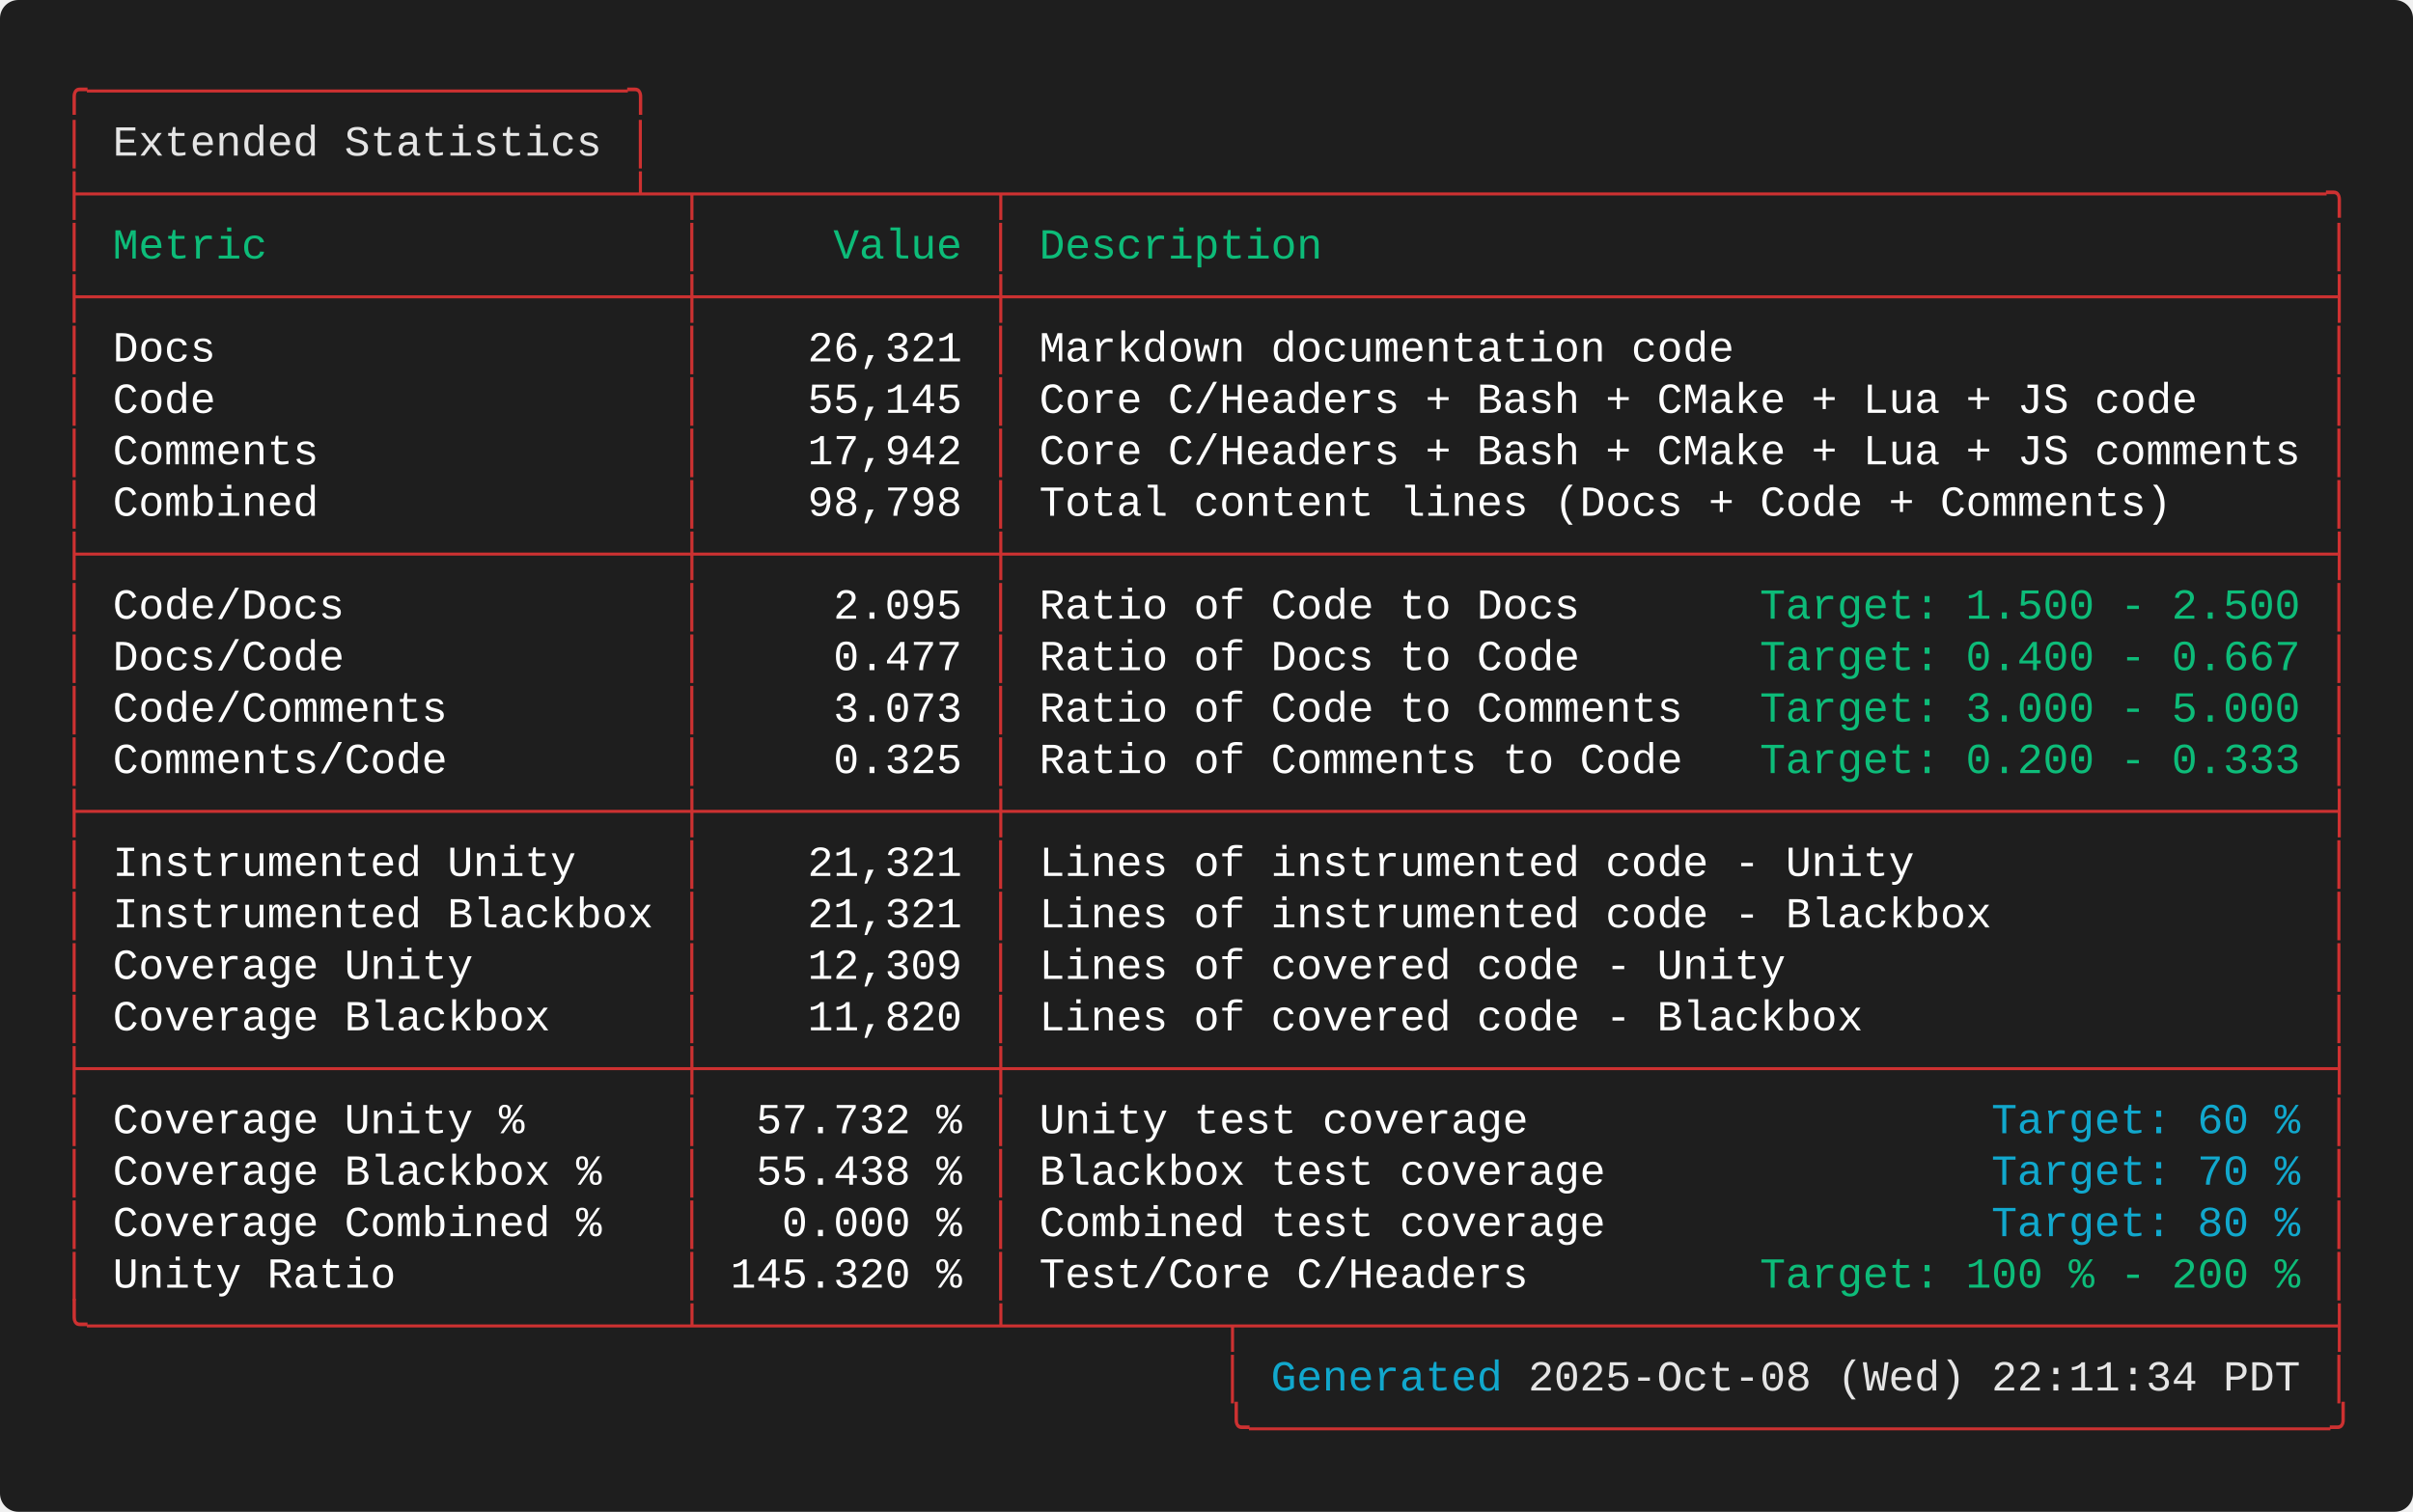
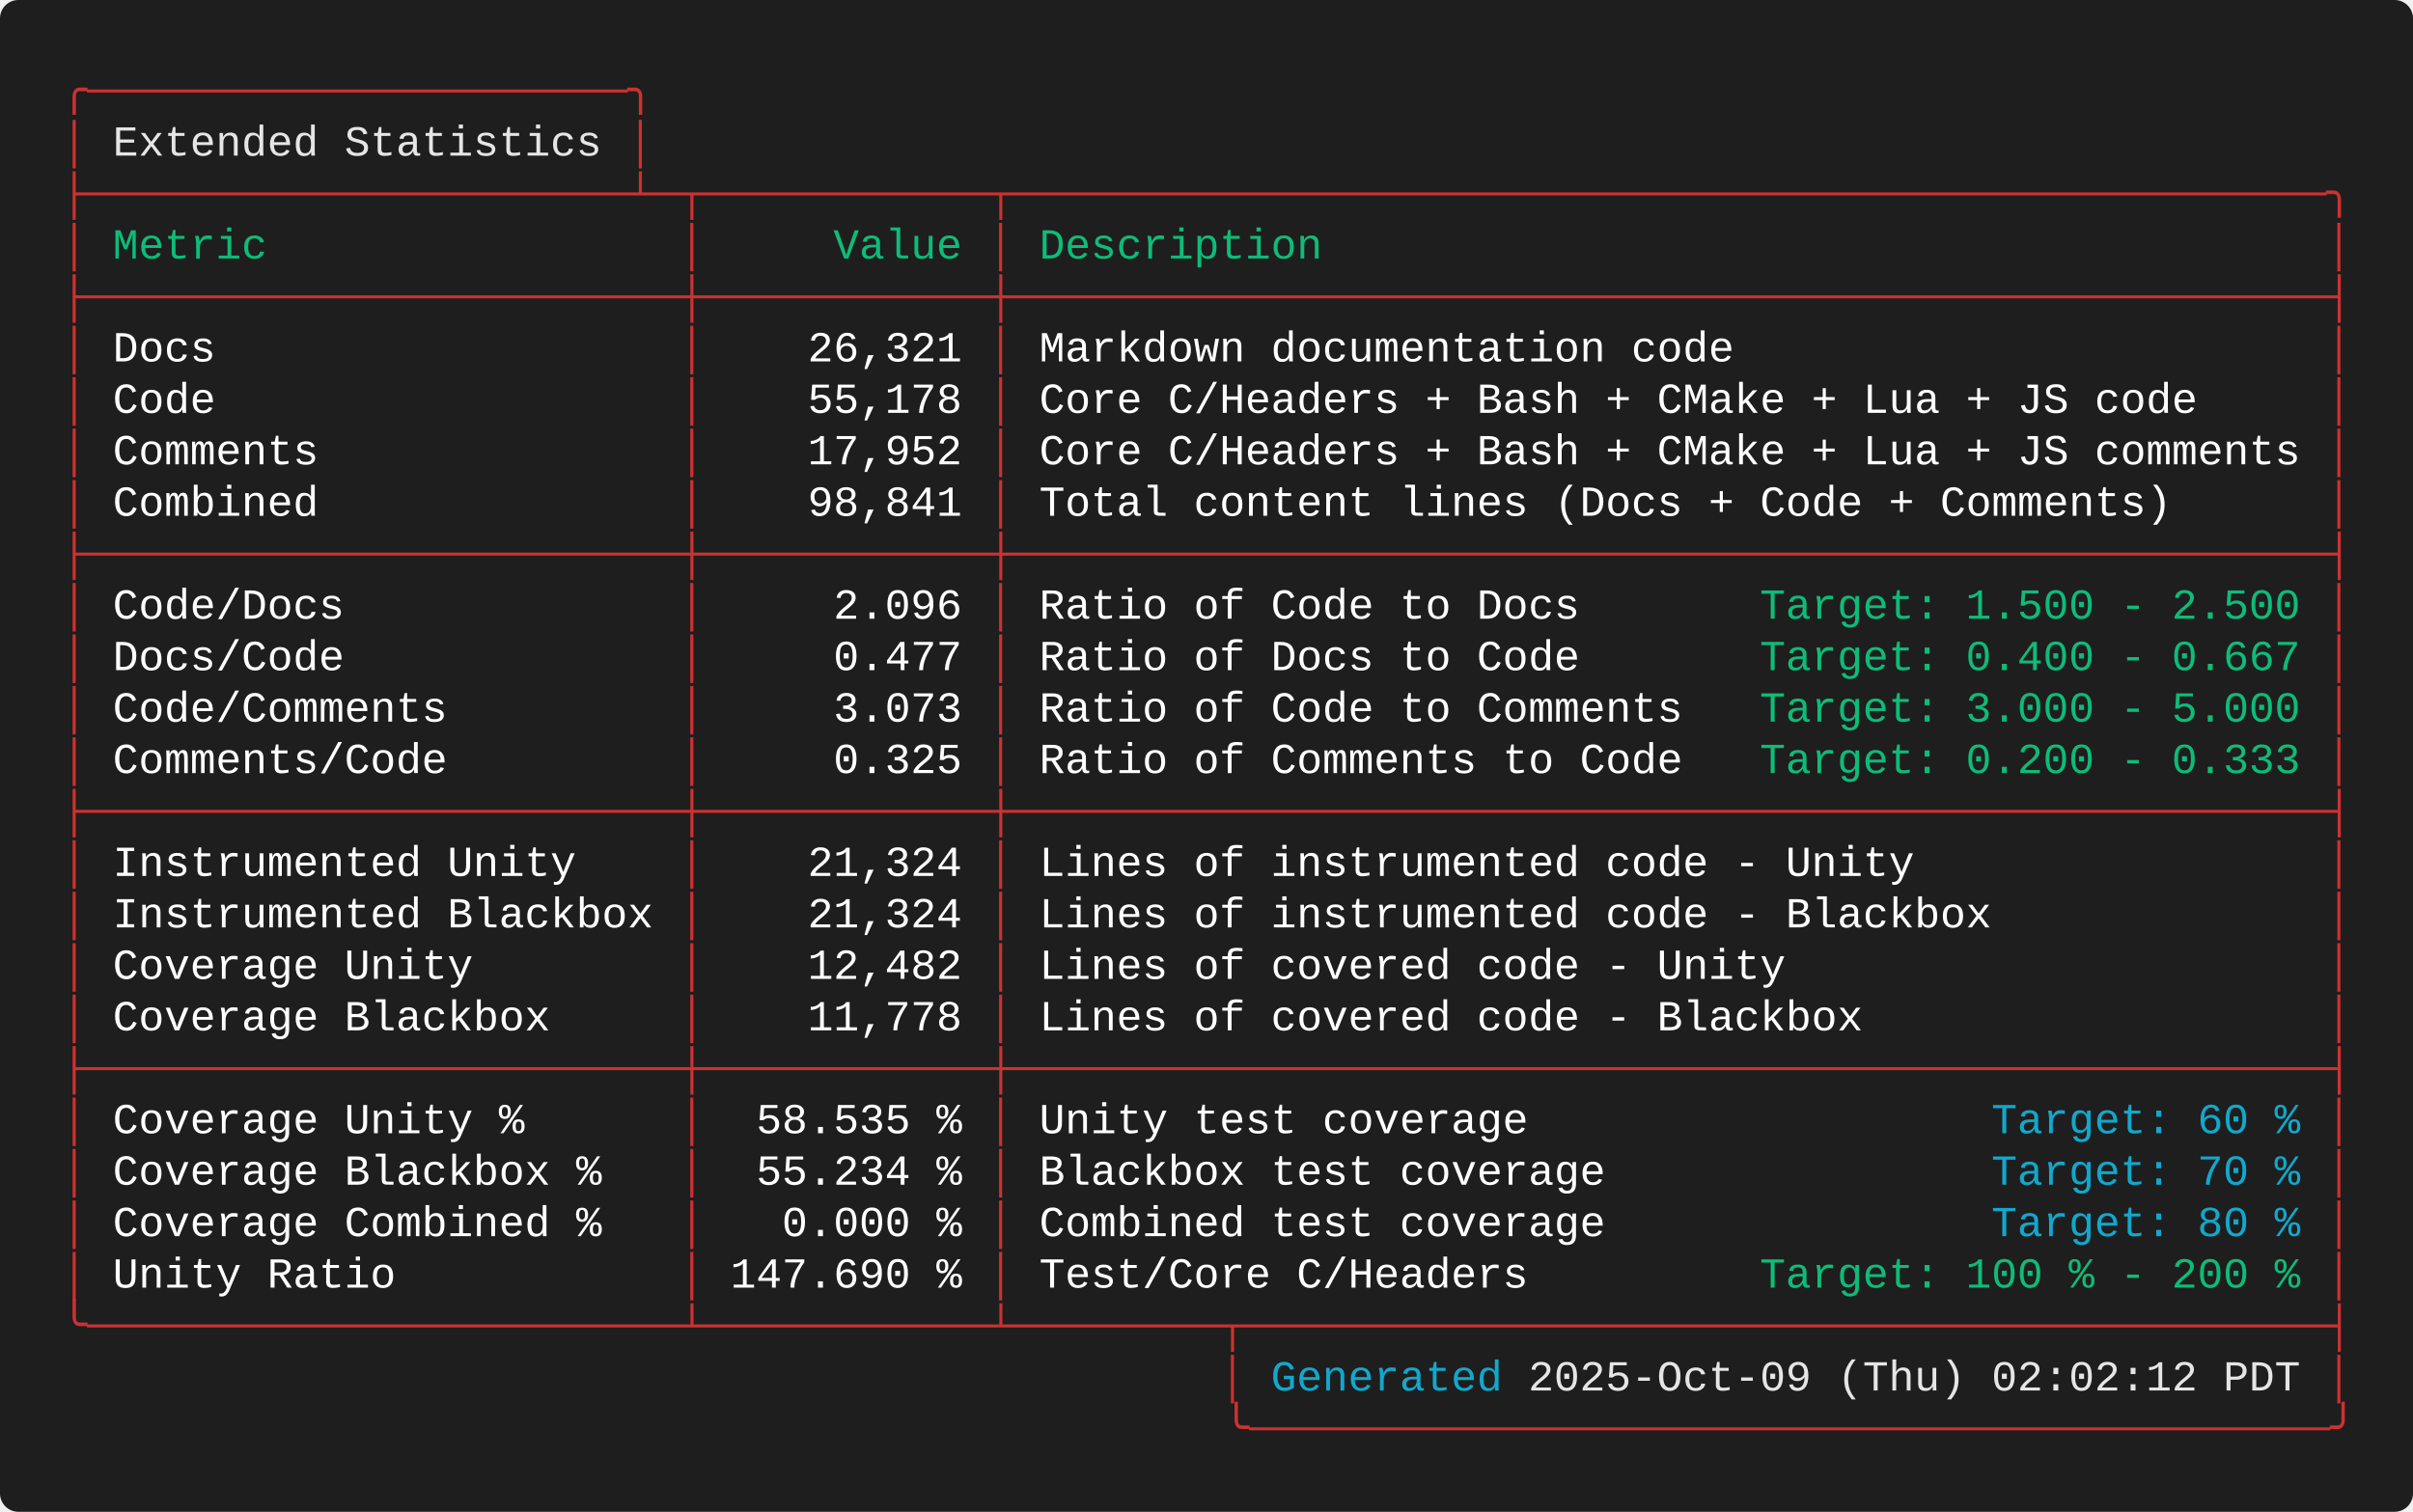
<svg xmlns="http://www.w3.org/2000/svg" width="787.60" height="493.60" viewBox="0 0 787.60 493.60">
  <defs>
    <style type="text/css">.terminal-text { font-family: 'Consolas', 'Consolas', 'Monaco', 'Courier New', monospace; }</style>
  </defs>
  <rect width="100%" height="100%" fill="#1e1e1e" rx="6" />
  <text x="20.00" y="34.00" font-size="14" class="terminal-text" xml:space="preserve" textLength="193.20" lengthAdjust="spacingAndGlyphs" fill="#cd3131">╭─────────────────────╮</text>
  <text x="20.00" y="50.80" font-size="14" class="terminal-text" xml:space="preserve" textLength="16.80" lengthAdjust="spacingAndGlyphs" fill="#cd3131">│ </text>
  <text x="36.80" y="50.80" font-size="14" class="terminal-text" xml:space="preserve" textLength="159.60" lengthAdjust="spacingAndGlyphs" fill="#e5e5e5">Extended Statistics</text>
  <text x="196.40" y="50.80" font-size="14" class="terminal-text" xml:space="preserve" textLength="8.40" lengthAdjust="spacingAndGlyphs" fill="#ffffff"> </text>
  <text x="204.80" y="50.80" font-size="14" class="terminal-text" xml:space="preserve" textLength="8.40" lengthAdjust="spacingAndGlyphs" fill="#cd3131">│</text>
  <text x="20.00" y="67.60" font-size="14" class="terminal-text" xml:space="preserve" textLength="747.60" lengthAdjust="spacingAndGlyphs" fill="#cd3131">├─────────────────────┴─┬───────────┬───────────────────────────────────────────────────╮</text>
  <text x="20.00" y="84.40" font-size="14" class="terminal-text" xml:space="preserve" textLength="8.40" lengthAdjust="spacingAndGlyphs" fill="#cd3131">│</text>
  <text x="28.40" y="84.40" font-size="14" class="terminal-text" xml:space="preserve" textLength="193.20" lengthAdjust="spacingAndGlyphs" fill="#0dbc79"> Metric                </text>
  <text x="221.60" y="84.40" font-size="14" class="terminal-text" xml:space="preserve" textLength="8.40" lengthAdjust="spacingAndGlyphs" fill="#cd3131">│</text>
  <text x="230.00" y="84.40" font-size="14" class="terminal-text" xml:space="preserve" textLength="92.40" lengthAdjust="spacingAndGlyphs" fill="#0dbc79">     Value </text>
  <text x="322.40" y="84.40" font-size="14" class="terminal-text" xml:space="preserve" textLength="8.40" lengthAdjust="spacingAndGlyphs" fill="#cd3131">│</text>
  <text x="330.80" y="84.40" font-size="14" class="terminal-text" xml:space="preserve" textLength="428.40" lengthAdjust="spacingAndGlyphs" fill="#0dbc79"> Description                                       </text>
  <text x="759.20" y="84.40" font-size="14" class="terminal-text" xml:space="preserve" textLength="8.40" lengthAdjust="spacingAndGlyphs" fill="#cd3131">│</text>
  <text x="20.00" y="101.20" font-size="14" class="terminal-text" xml:space="preserve" textLength="747.60" lengthAdjust="spacingAndGlyphs" fill="#cd3131">├───────────────────────┼───────────┼───────────────────────────────────────────────────┤</text>
  <text x="20.00" y="118.00" font-size="14" class="terminal-text" xml:space="preserve" textLength="8.40" lengthAdjust="spacingAndGlyphs" fill="#cd3131">│</text>
  <text x="28.40" y="118.00" font-size="14" class="terminal-text" xml:space="preserve" textLength="193.20" lengthAdjust="spacingAndGlyphs" fill="#ffffff"> Docs                  </text>
  <text x="221.60" y="118.00" font-size="14" class="terminal-text" xml:space="preserve" textLength="8.40" lengthAdjust="spacingAndGlyphs" fill="#cd3131">│</text>
  <text x="230.00" y="118.00" font-size="14" class="terminal-text" xml:space="preserve" textLength="92.40" lengthAdjust="spacingAndGlyphs" fill="#ffffff">    26,321 </text>
  <text x="322.40" y="118.00" font-size="14" class="terminal-text" xml:space="preserve" textLength="8.40" lengthAdjust="spacingAndGlyphs" fill="#cd3131">│</text>
  <text x="330.80" y="118.00" font-size="14" class="terminal-text" xml:space="preserve" textLength="428.40" lengthAdjust="spacingAndGlyphs" fill="#ffffff"> Markdown documentation code                       </text>
  <text x="759.20" y="118.00" font-size="14" class="terminal-text" xml:space="preserve" textLength="8.40" lengthAdjust="spacingAndGlyphs" fill="#cd3131">│</text>
  <text x="20.00" y="134.80" font-size="14" class="terminal-text" xml:space="preserve" textLength="8.40" lengthAdjust="spacingAndGlyphs" fill="#cd3131">│</text>
  <text x="28.40" y="134.80" font-size="14" class="terminal-text" xml:space="preserve" textLength="193.20" lengthAdjust="spacingAndGlyphs" fill="#ffffff"> Code                  </text>
  <text x="221.60" y="134.80" font-size="14" class="terminal-text" xml:space="preserve" textLength="8.40" lengthAdjust="spacingAndGlyphs" fill="#cd3131">│</text>
-   <text x="230.00" y="134.80" font-size="14" class="terminal-text" xml:space="preserve" textLength="92.40" lengthAdjust="spacingAndGlyphs" fill="#ffffff">    55,145 </text>
+   <text x="230.00" y="134.80" font-size="14" class="terminal-text" xml:space="preserve" textLength="92.40" lengthAdjust="spacingAndGlyphs" fill="#ffffff">    55,178 </text>
  <text x="322.40" y="134.80" font-size="14" class="terminal-text" xml:space="preserve" textLength="8.40" lengthAdjust="spacingAndGlyphs" fill="#cd3131">│</text>
  <text x="330.80" y="134.80" font-size="14" class="terminal-text" xml:space="preserve" textLength="428.40" lengthAdjust="spacingAndGlyphs" fill="#ffffff"> Core C/Headers + Bash + CMake + Lua + JS code     </text>
  <text x="759.20" y="134.80" font-size="14" class="terminal-text" xml:space="preserve" textLength="8.40" lengthAdjust="spacingAndGlyphs" fill="#cd3131">│</text>
  <text x="20.00" y="151.60" font-size="14" class="terminal-text" xml:space="preserve" textLength="8.40" lengthAdjust="spacingAndGlyphs" fill="#cd3131">│</text>
  <text x="28.40" y="151.60" font-size="14" class="terminal-text" xml:space="preserve" textLength="193.20" lengthAdjust="spacingAndGlyphs" fill="#ffffff"> Comments              </text>
  <text x="221.60" y="151.60" font-size="14" class="terminal-text" xml:space="preserve" textLength="8.40" lengthAdjust="spacingAndGlyphs" fill="#cd3131">│</text>
-   <text x="230.00" y="151.60" font-size="14" class="terminal-text" xml:space="preserve" textLength="92.40" lengthAdjust="spacingAndGlyphs" fill="#ffffff">    17,942 </text>
+   <text x="230.00" y="151.60" font-size="14" class="terminal-text" xml:space="preserve" textLength="92.40" lengthAdjust="spacingAndGlyphs" fill="#ffffff">    17,952 </text>
  <text x="322.40" y="151.60" font-size="14" class="terminal-text" xml:space="preserve" textLength="8.40" lengthAdjust="spacingAndGlyphs" fill="#cd3131">│</text>
  <text x="330.80" y="151.60" font-size="14" class="terminal-text" xml:space="preserve" textLength="428.40" lengthAdjust="spacingAndGlyphs" fill="#ffffff"> Core C/Headers + Bash + CMake + Lua + JS comments </text>
  <text x="759.20" y="151.60" font-size="14" class="terminal-text" xml:space="preserve" textLength="8.40" lengthAdjust="spacingAndGlyphs" fill="#cd3131">│</text>
  <text x="20.00" y="168.40" font-size="14" class="terminal-text" xml:space="preserve" textLength="8.40" lengthAdjust="spacingAndGlyphs" fill="#cd3131">│</text>
  <text x="28.40" y="168.40" font-size="14" class="terminal-text" xml:space="preserve" textLength="193.20" lengthAdjust="spacingAndGlyphs" fill="#ffffff"> Combined              </text>
  <text x="221.60" y="168.40" font-size="14" class="terminal-text" xml:space="preserve" textLength="8.40" lengthAdjust="spacingAndGlyphs" fill="#cd3131">│</text>
-   <text x="230.00" y="168.40" font-size="14" class="terminal-text" xml:space="preserve" textLength="92.40" lengthAdjust="spacingAndGlyphs" fill="#ffffff">    98,798 </text>
+   <text x="230.00" y="168.40" font-size="14" class="terminal-text" xml:space="preserve" textLength="92.40" lengthAdjust="spacingAndGlyphs" fill="#ffffff">    98,841 </text>
  <text x="322.40" y="168.40" font-size="14" class="terminal-text" xml:space="preserve" textLength="8.40" lengthAdjust="spacingAndGlyphs" fill="#cd3131">│</text>
  <text x="330.80" y="168.40" font-size="14" class="terminal-text" xml:space="preserve" textLength="428.40" lengthAdjust="spacingAndGlyphs" fill="#ffffff"> Total content lines (Docs + Code + Comments)      </text>
  <text x="759.20" y="168.40" font-size="14" class="terminal-text" xml:space="preserve" textLength="8.40" lengthAdjust="spacingAndGlyphs" fill="#cd3131">│</text>
  <text x="20.00" y="185.20" font-size="14" class="terminal-text" xml:space="preserve" textLength="747.60" lengthAdjust="spacingAndGlyphs" fill="#cd3131">├───────────────────────┼───────────┼───────────────────────────────────────────────────┤</text>
  <text x="20.00" y="202.00" font-size="14" class="terminal-text" xml:space="preserve" textLength="8.40" lengthAdjust="spacingAndGlyphs" fill="#cd3131">│</text>
  <text x="28.40" y="202.00" font-size="14" class="terminal-text" xml:space="preserve" textLength="193.20" lengthAdjust="spacingAndGlyphs" fill="#ffffff"> Code/Docs             </text>
  <text x="221.60" y="202.00" font-size="14" class="terminal-text" xml:space="preserve" textLength="8.40" lengthAdjust="spacingAndGlyphs" fill="#cd3131">│</text>
-   <text x="230.00" y="202.00" font-size="14" class="terminal-text" xml:space="preserve" textLength="92.40" lengthAdjust="spacingAndGlyphs" fill="#ffffff">     2.095 </text>
+   <text x="230.00" y="202.00" font-size="14" class="terminal-text" xml:space="preserve" textLength="92.40" lengthAdjust="spacingAndGlyphs" fill="#ffffff">     2.096 </text>
  <text x="322.40" y="202.00" font-size="14" class="terminal-text" xml:space="preserve" textLength="8.40" lengthAdjust="spacingAndGlyphs" fill="#cd3131">│</text>
  <text x="330.80" y="202.00" font-size="14" class="terminal-text" xml:space="preserve" textLength="243.60" lengthAdjust="spacingAndGlyphs" fill="#ffffff"> Ratio of Code to Docs       </text>
  <text x="574.40" y="202.00" font-size="14" class="terminal-text" xml:space="preserve" textLength="176.40" lengthAdjust="spacingAndGlyphs" fill="#0dbc79">Target: 1.500 - 2.500</text>
  <text x="750.80" y="202.00" font-size="14" class="terminal-text" xml:space="preserve" textLength="8.40" lengthAdjust="spacingAndGlyphs" fill="#ffffff"> </text>
  <text x="759.20" y="202.00" font-size="14" class="terminal-text" xml:space="preserve" textLength="8.40" lengthAdjust="spacingAndGlyphs" fill="#cd3131">│</text>
  <text x="20.00" y="218.80" font-size="14" class="terminal-text" xml:space="preserve" textLength="8.40" lengthAdjust="spacingAndGlyphs" fill="#cd3131">│</text>
  <text x="28.40" y="218.80" font-size="14" class="terminal-text" xml:space="preserve" textLength="193.20" lengthAdjust="spacingAndGlyphs" fill="#ffffff"> Docs/Code             </text>
  <text x="221.60" y="218.80" font-size="14" class="terminal-text" xml:space="preserve" textLength="8.40" lengthAdjust="spacingAndGlyphs" fill="#cd3131">│</text>
  <text x="230.00" y="218.80" font-size="14" class="terminal-text" xml:space="preserve" textLength="92.40" lengthAdjust="spacingAndGlyphs" fill="#ffffff">     0.477 </text>
  <text x="322.40" y="218.80" font-size="14" class="terminal-text" xml:space="preserve" textLength="8.40" lengthAdjust="spacingAndGlyphs" fill="#cd3131">│</text>
  <text x="330.80" y="218.80" font-size="14" class="terminal-text" xml:space="preserve" textLength="243.60" lengthAdjust="spacingAndGlyphs" fill="#ffffff"> Ratio of Docs to Code       </text>
  <text x="574.40" y="218.80" font-size="14" class="terminal-text" xml:space="preserve" textLength="184.80" lengthAdjust="spacingAndGlyphs" fill="#0dbc79">Target: 0.400 - 0.667 </text>
  <text x="759.20" y="218.80" font-size="14" class="terminal-text" xml:space="preserve" textLength="8.40" lengthAdjust="spacingAndGlyphs" fill="#cd3131">│</text>
  <text x="20.00" y="235.60" font-size="14" class="terminal-text" xml:space="preserve" textLength="8.40" lengthAdjust="spacingAndGlyphs" fill="#cd3131">│</text>
  <text x="28.40" y="235.60" font-size="14" class="terminal-text" xml:space="preserve" textLength="193.20" lengthAdjust="spacingAndGlyphs" fill="#ffffff"> Code/Comments         </text>
  <text x="221.60" y="235.60" font-size="14" class="terminal-text" xml:space="preserve" textLength="8.40" lengthAdjust="spacingAndGlyphs" fill="#cd3131">│</text>
  <text x="230.00" y="235.60" font-size="14" class="terminal-text" xml:space="preserve" textLength="92.40" lengthAdjust="spacingAndGlyphs" fill="#ffffff">     3.073 </text>
  <text x="322.40" y="235.60" font-size="14" class="terminal-text" xml:space="preserve" textLength="8.40" lengthAdjust="spacingAndGlyphs" fill="#cd3131">│</text>
  <text x="330.80" y="235.60" font-size="14" class="terminal-text" xml:space="preserve" textLength="243.60" lengthAdjust="spacingAndGlyphs" fill="#ffffff"> Ratio of Code to Comments   </text>
  <text x="574.40" y="235.60" font-size="14" class="terminal-text" xml:space="preserve" textLength="176.40" lengthAdjust="spacingAndGlyphs" fill="#0dbc79">Target: 3.000 - 5.000</text>
  <text x="750.80" y="235.60" font-size="14" class="terminal-text" xml:space="preserve" textLength="8.40" lengthAdjust="spacingAndGlyphs" fill="#ffffff"> </text>
  <text x="759.20" y="235.60" font-size="14" class="terminal-text" xml:space="preserve" textLength="8.40" lengthAdjust="spacingAndGlyphs" fill="#cd3131">│</text>
  <text x="20.00" y="252.40" font-size="14" class="terminal-text" xml:space="preserve" textLength="8.40" lengthAdjust="spacingAndGlyphs" fill="#cd3131">│</text>
  <text x="28.40" y="252.40" font-size="14" class="terminal-text" xml:space="preserve" textLength="193.20" lengthAdjust="spacingAndGlyphs" fill="#ffffff"> Comments/Code         </text>
  <text x="221.60" y="252.40" font-size="14" class="terminal-text" xml:space="preserve" textLength="8.40" lengthAdjust="spacingAndGlyphs" fill="#cd3131">│</text>
  <text x="230.00" y="252.40" font-size="14" class="terminal-text" xml:space="preserve" textLength="92.40" lengthAdjust="spacingAndGlyphs" fill="#ffffff">     0.325 </text>
  <text x="322.40" y="252.40" font-size="14" class="terminal-text" xml:space="preserve" textLength="8.40" lengthAdjust="spacingAndGlyphs" fill="#cd3131">│</text>
  <text x="330.80" y="252.40" font-size="14" class="terminal-text" xml:space="preserve" textLength="243.60" lengthAdjust="spacingAndGlyphs" fill="#ffffff"> Ratio of Comments to Code   </text>
  <text x="574.40" y="252.40" font-size="14" class="terminal-text" xml:space="preserve" textLength="176.40" lengthAdjust="spacingAndGlyphs" fill="#0dbc79">Target: 0.200 - 0.333</text>
  <text x="750.80" y="252.40" font-size="14" class="terminal-text" xml:space="preserve" textLength="8.40" lengthAdjust="spacingAndGlyphs" fill="#ffffff"> </text>
  <text x="759.20" y="252.40" font-size="14" class="terminal-text" xml:space="preserve" textLength="8.40" lengthAdjust="spacingAndGlyphs" fill="#cd3131">│</text>
  <text x="20.00" y="269.20" font-size="14" class="terminal-text" xml:space="preserve" textLength="747.60" lengthAdjust="spacingAndGlyphs" fill="#cd3131">├───────────────────────┼───────────┼───────────────────────────────────────────────────┤</text>
  <text x="20.00" y="286.00" font-size="14" class="terminal-text" xml:space="preserve" textLength="8.40" lengthAdjust="spacingAndGlyphs" fill="#cd3131">│</text>
  <text x="28.40" y="286.00" font-size="14" class="terminal-text" xml:space="preserve" textLength="193.20" lengthAdjust="spacingAndGlyphs" fill="#ffffff"> Instrumented Unity    </text>
  <text x="221.60" y="286.00" font-size="14" class="terminal-text" xml:space="preserve" textLength="8.40" lengthAdjust="spacingAndGlyphs" fill="#cd3131">│</text>
-   <text x="230.00" y="286.00" font-size="14" class="terminal-text" xml:space="preserve" textLength="92.40" lengthAdjust="spacingAndGlyphs" fill="#ffffff">    21,321 </text>
+   <text x="230.00" y="286.00" font-size="14" class="terminal-text" xml:space="preserve" textLength="92.40" lengthAdjust="spacingAndGlyphs" fill="#ffffff">    21,324 </text>
  <text x="322.40" y="286.00" font-size="14" class="terminal-text" xml:space="preserve" textLength="8.40" lengthAdjust="spacingAndGlyphs" fill="#cd3131">│</text>
  <text x="330.80" y="286.00" font-size="14" class="terminal-text" xml:space="preserve" textLength="428.40" lengthAdjust="spacingAndGlyphs" fill="#ffffff"> Lines of instrumented code - Unity                </text>
  <text x="759.20" y="286.00" font-size="14" class="terminal-text" xml:space="preserve" textLength="8.40" lengthAdjust="spacingAndGlyphs" fill="#cd3131">│</text>
  <text x="20.00" y="302.80" font-size="14" class="terminal-text" xml:space="preserve" textLength="8.40" lengthAdjust="spacingAndGlyphs" fill="#cd3131">│</text>
  <text x="28.40" y="302.80" font-size="14" class="terminal-text" xml:space="preserve" textLength="193.20" lengthAdjust="spacingAndGlyphs" fill="#ffffff"> Instrumented Blackbox </text>
  <text x="221.60" y="302.80" font-size="14" class="terminal-text" xml:space="preserve" textLength="8.40" lengthAdjust="spacingAndGlyphs" fill="#cd3131">│</text>
-   <text x="230.00" y="302.80" font-size="14" class="terminal-text" xml:space="preserve" textLength="92.40" lengthAdjust="spacingAndGlyphs" fill="#ffffff">    21,321 </text>
+   <text x="230.00" y="302.80" font-size="14" class="terminal-text" xml:space="preserve" textLength="92.40" lengthAdjust="spacingAndGlyphs" fill="#ffffff">    21,324 </text>
  <text x="322.40" y="302.80" font-size="14" class="terminal-text" xml:space="preserve" textLength="8.40" lengthAdjust="spacingAndGlyphs" fill="#cd3131">│</text>
  <text x="330.80" y="302.80" font-size="14" class="terminal-text" xml:space="preserve" textLength="428.40" lengthAdjust="spacingAndGlyphs" fill="#ffffff"> Lines of instrumented code - Blackbox             </text>
  <text x="759.20" y="302.80" font-size="14" class="terminal-text" xml:space="preserve" textLength="8.40" lengthAdjust="spacingAndGlyphs" fill="#cd3131">│</text>
  <text x="20.00" y="319.60" font-size="14" class="terminal-text" xml:space="preserve" textLength="8.40" lengthAdjust="spacingAndGlyphs" fill="#cd3131">│</text>
  <text x="28.40" y="319.60" font-size="14" class="terminal-text" xml:space="preserve" textLength="193.20" lengthAdjust="spacingAndGlyphs" fill="#ffffff"> Coverage Unity        </text>
  <text x="221.60" y="319.60" font-size="14" class="terminal-text" xml:space="preserve" textLength="8.40" lengthAdjust="spacingAndGlyphs" fill="#cd3131">│</text>
-   <text x="230.00" y="319.60" font-size="14" class="terminal-text" xml:space="preserve" textLength="92.40" lengthAdjust="spacingAndGlyphs" fill="#ffffff">    12,309 </text>
+   <text x="230.00" y="319.60" font-size="14" class="terminal-text" xml:space="preserve" textLength="92.40" lengthAdjust="spacingAndGlyphs" fill="#ffffff">    12,482 </text>
  <text x="322.40" y="319.60" font-size="14" class="terminal-text" xml:space="preserve" textLength="8.40" lengthAdjust="spacingAndGlyphs" fill="#cd3131">│</text>
  <text x="330.80" y="319.60" font-size="14" class="terminal-text" xml:space="preserve" textLength="428.40" lengthAdjust="spacingAndGlyphs" fill="#ffffff"> Lines of covered code - Unity                     </text>
  <text x="759.20" y="319.60" font-size="14" class="terminal-text" xml:space="preserve" textLength="8.40" lengthAdjust="spacingAndGlyphs" fill="#cd3131">│</text>
  <text x="20.00" y="336.40" font-size="14" class="terminal-text" xml:space="preserve" textLength="8.40" lengthAdjust="spacingAndGlyphs" fill="#cd3131">│</text>
  <text x="28.40" y="336.40" font-size="14" class="terminal-text" xml:space="preserve" textLength="193.20" lengthAdjust="spacingAndGlyphs" fill="#ffffff"> Coverage Blackbox     </text>
  <text x="221.60" y="336.40" font-size="14" class="terminal-text" xml:space="preserve" textLength="8.40" lengthAdjust="spacingAndGlyphs" fill="#cd3131">│</text>
-   <text x="230.00" y="336.40" font-size="14" class="terminal-text" xml:space="preserve" textLength="92.40" lengthAdjust="spacingAndGlyphs" fill="#ffffff">    11,820 </text>
+   <text x="230.00" y="336.40" font-size="14" class="terminal-text" xml:space="preserve" textLength="92.40" lengthAdjust="spacingAndGlyphs" fill="#ffffff">    11,778 </text>
  <text x="322.40" y="336.40" font-size="14" class="terminal-text" xml:space="preserve" textLength="8.40" lengthAdjust="spacingAndGlyphs" fill="#cd3131">│</text>
  <text x="330.80" y="336.40" font-size="14" class="terminal-text" xml:space="preserve" textLength="428.40" lengthAdjust="spacingAndGlyphs" fill="#ffffff"> Lines of covered code - Blackbox                  </text>
  <text x="759.20" y="336.40" font-size="14" class="terminal-text" xml:space="preserve" textLength="8.40" lengthAdjust="spacingAndGlyphs" fill="#cd3131">│</text>
  <text x="20.00" y="353.20" font-size="14" class="terminal-text" xml:space="preserve" textLength="747.60" lengthAdjust="spacingAndGlyphs" fill="#cd3131">├───────────────────────┼───────────┼───────────────────────────────────────────────────┤</text>
  <text x="20.00" y="370.00" font-size="14" class="terminal-text" xml:space="preserve" textLength="8.40" lengthAdjust="spacingAndGlyphs" fill="#cd3131">│</text>
  <text x="28.40" y="370.00" font-size="14" class="terminal-text" xml:space="preserve" textLength="193.20" lengthAdjust="spacingAndGlyphs" fill="#ffffff"> Coverage Unity %      </text>
  <text x="221.60" y="370.00" font-size="14" class="terminal-text" xml:space="preserve" textLength="8.40" lengthAdjust="spacingAndGlyphs" fill="#cd3131">│</text>
-   <text x="230.00" y="370.00" font-size="14" class="terminal-text" xml:space="preserve" textLength="92.40" lengthAdjust="spacingAndGlyphs" fill="#ffffff">  57.732 % </text>
+   <text x="230.00" y="370.00" font-size="14" class="terminal-text" xml:space="preserve" textLength="92.40" lengthAdjust="spacingAndGlyphs" fill="#ffffff">  58.535 % </text>
  <text x="322.40" y="370.00" font-size="14" class="terminal-text" xml:space="preserve" textLength="8.40" lengthAdjust="spacingAndGlyphs" fill="#cd3131">│</text>
  <text x="330.80" y="370.00" font-size="14" class="terminal-text" xml:space="preserve" textLength="319.20" lengthAdjust="spacingAndGlyphs" fill="#ffffff"> Unity test coverage                  </text>
  <text x="650.00" y="370.00" font-size="14" class="terminal-text" xml:space="preserve" textLength="100.80" lengthAdjust="spacingAndGlyphs" fill="#11a8cd">Target: 60 %</text>
  <text x="750.80" y="370.00" font-size="14" class="terminal-text" xml:space="preserve" textLength="8.40" lengthAdjust="spacingAndGlyphs" fill="#ffffff"> </text>
  <text x="759.20" y="370.00" font-size="14" class="terminal-text" xml:space="preserve" textLength="8.40" lengthAdjust="spacingAndGlyphs" fill="#cd3131">│</text>
  <text x="20.00" y="386.80" font-size="14" class="terminal-text" xml:space="preserve" textLength="8.40" lengthAdjust="spacingAndGlyphs" fill="#cd3131">│</text>
  <text x="28.40" y="386.80" font-size="14" class="terminal-text" xml:space="preserve" textLength="193.20" lengthAdjust="spacingAndGlyphs" fill="#ffffff"> Coverage Blackbox %   </text>
  <text x="221.60" y="386.80" font-size="14" class="terminal-text" xml:space="preserve" textLength="8.40" lengthAdjust="spacingAndGlyphs" fill="#cd3131">│</text>
-   <text x="230.00" y="386.80" font-size="14" class="terminal-text" xml:space="preserve" textLength="92.40" lengthAdjust="spacingAndGlyphs" fill="#ffffff">  55.438 % </text>
+   <text x="230.00" y="386.80" font-size="14" class="terminal-text" xml:space="preserve" textLength="92.40" lengthAdjust="spacingAndGlyphs" fill="#ffffff">  55.234 % </text>
  <text x="322.40" y="386.80" font-size="14" class="terminal-text" xml:space="preserve" textLength="8.40" lengthAdjust="spacingAndGlyphs" fill="#cd3131">│</text>
  <text x="330.80" y="386.80" font-size="14" class="terminal-text" xml:space="preserve" textLength="319.20" lengthAdjust="spacingAndGlyphs" fill="#ffffff"> Blackbox test coverage               </text>
  <text x="650.00" y="386.80" font-size="14" class="terminal-text" xml:space="preserve" textLength="100.80" lengthAdjust="spacingAndGlyphs" fill="#11a8cd">Target: 70 %</text>
  <text x="750.80" y="386.80" font-size="14" class="terminal-text" xml:space="preserve" textLength="8.40" lengthAdjust="spacingAndGlyphs" fill="#ffffff"> </text>
  <text x="759.20" y="386.80" font-size="14" class="terminal-text" xml:space="preserve" textLength="8.40" lengthAdjust="spacingAndGlyphs" fill="#cd3131">│</text>
  <text x="20.00" y="403.60" font-size="14" class="terminal-text" xml:space="preserve" textLength="8.40" lengthAdjust="spacingAndGlyphs" fill="#cd3131">│</text>
  <text x="28.40" y="403.60" font-size="14" class="terminal-text" xml:space="preserve" textLength="193.20" lengthAdjust="spacingAndGlyphs" fill="#ffffff"> Coverage Combined %   </text>
  <text x="221.60" y="403.60" font-size="14" class="terminal-text" xml:space="preserve" textLength="8.40" lengthAdjust="spacingAndGlyphs" fill="#cd3131">│</text>
  <text x="230.00" y="403.60" font-size="14" class="terminal-text" xml:space="preserve" textLength="92.40" lengthAdjust="spacingAndGlyphs" fill="#ffffff">   0.000 % </text>
  <text x="322.40" y="403.60" font-size="14" class="terminal-text" xml:space="preserve" textLength="8.40" lengthAdjust="spacingAndGlyphs" fill="#cd3131">│</text>
  <text x="330.80" y="403.60" font-size="14" class="terminal-text" xml:space="preserve" textLength="319.20" lengthAdjust="spacingAndGlyphs" fill="#ffffff"> Combined test coverage               </text>
  <text x="650.00" y="403.60" font-size="14" class="terminal-text" xml:space="preserve" textLength="100.80" lengthAdjust="spacingAndGlyphs" fill="#11a8cd">Target: 80 %</text>
  <text x="750.80" y="403.60" font-size="14" class="terminal-text" xml:space="preserve" textLength="8.40" lengthAdjust="spacingAndGlyphs" fill="#ffffff"> </text>
  <text x="759.20" y="403.60" font-size="14" class="terminal-text" xml:space="preserve" textLength="8.40" lengthAdjust="spacingAndGlyphs" fill="#cd3131">│</text>
  <text x="20.00" y="420.40" font-size="14" class="terminal-text" xml:space="preserve" textLength="8.40" lengthAdjust="spacingAndGlyphs" fill="#cd3131">│</text>
  <text x="28.40" y="420.40" font-size="14" class="terminal-text" xml:space="preserve" textLength="193.20" lengthAdjust="spacingAndGlyphs" fill="#ffffff"> Unity Ratio           </text>
  <text x="221.60" y="420.40" font-size="14" class="terminal-text" xml:space="preserve" textLength="8.40" lengthAdjust="spacingAndGlyphs" fill="#cd3131">│</text>
-   <text x="230.00" y="420.40" font-size="14" class="terminal-text" xml:space="preserve" textLength="92.40" lengthAdjust="spacingAndGlyphs" fill="#ffffff"> 145.320 % </text>
+   <text x="230.00" y="420.40" font-size="14" class="terminal-text" xml:space="preserve" textLength="92.40" lengthAdjust="spacingAndGlyphs" fill="#ffffff"> 147.690 % </text>
  <text x="322.40" y="420.40" font-size="14" class="terminal-text" xml:space="preserve" textLength="8.40" lengthAdjust="spacingAndGlyphs" fill="#cd3131">│</text>
  <text x="330.80" y="420.40" font-size="14" class="terminal-text" xml:space="preserve" textLength="243.60" lengthAdjust="spacingAndGlyphs" fill="#ffffff"> Test/Core C/Headers         </text>
  <text x="574.40" y="420.40" font-size="14" class="terminal-text" xml:space="preserve" textLength="176.40" lengthAdjust="spacingAndGlyphs" fill="#0dbc79">Target: 100 % - 200 %</text>
  <text x="750.80" y="420.40" font-size="14" class="terminal-text" xml:space="preserve" textLength="8.40" lengthAdjust="spacingAndGlyphs" fill="#ffffff"> </text>
  <text x="759.20" y="420.40" font-size="14" class="terminal-text" xml:space="preserve" textLength="8.40" lengthAdjust="spacingAndGlyphs" fill="#cd3131">│</text>
  <text x="20.00" y="437.20" font-size="14" class="terminal-text" xml:space="preserve" textLength="747.60" lengthAdjust="spacingAndGlyphs" fill="#cd3131">╰───────────────────────┴───────────┴────────┬──────────────────────────────────────────┤</text>
  <text x="20.00" y="454.00" font-size="14" class="terminal-text" xml:space="preserve" textLength="394.80" lengthAdjust="spacingAndGlyphs" fill="#cd3131">                                             │ </text>
  <text x="414.80" y="454.00" font-size="14" class="terminal-text" xml:space="preserve" textLength="75.60" lengthAdjust="spacingAndGlyphs" fill="#11a8cd">Generated</text>
-   <text x="490.40" y="454.00" font-size="14" class="terminal-text" xml:space="preserve" textLength="260.40" lengthAdjust="spacingAndGlyphs" fill="#e5e5e5"> 2025-Oct-08 (Wed) 22:11:34 PDT</text>
+   <text x="490.40" y="454.00" font-size="14" class="terminal-text" xml:space="preserve" textLength="260.40" lengthAdjust="spacingAndGlyphs" fill="#e5e5e5"> 2025-Oct-09 (Thu) 02:02:12 PDT</text>
  <text x="750.80" y="454.00" font-size="14" class="terminal-text" xml:space="preserve" textLength="8.40" lengthAdjust="spacingAndGlyphs" fill="#ffffff"> </text>
  <text x="759.20" y="454.00" font-size="14" class="terminal-text" xml:space="preserve" textLength="8.40" lengthAdjust="spacingAndGlyphs" fill="#cd3131">│</text>
  <text x="20.00" y="470.80" font-size="14" class="terminal-text" xml:space="preserve" textLength="747.60" lengthAdjust="spacingAndGlyphs" fill="#cd3131">                                             ╰──────────────────────────────────────────╯</text>
</svg>
